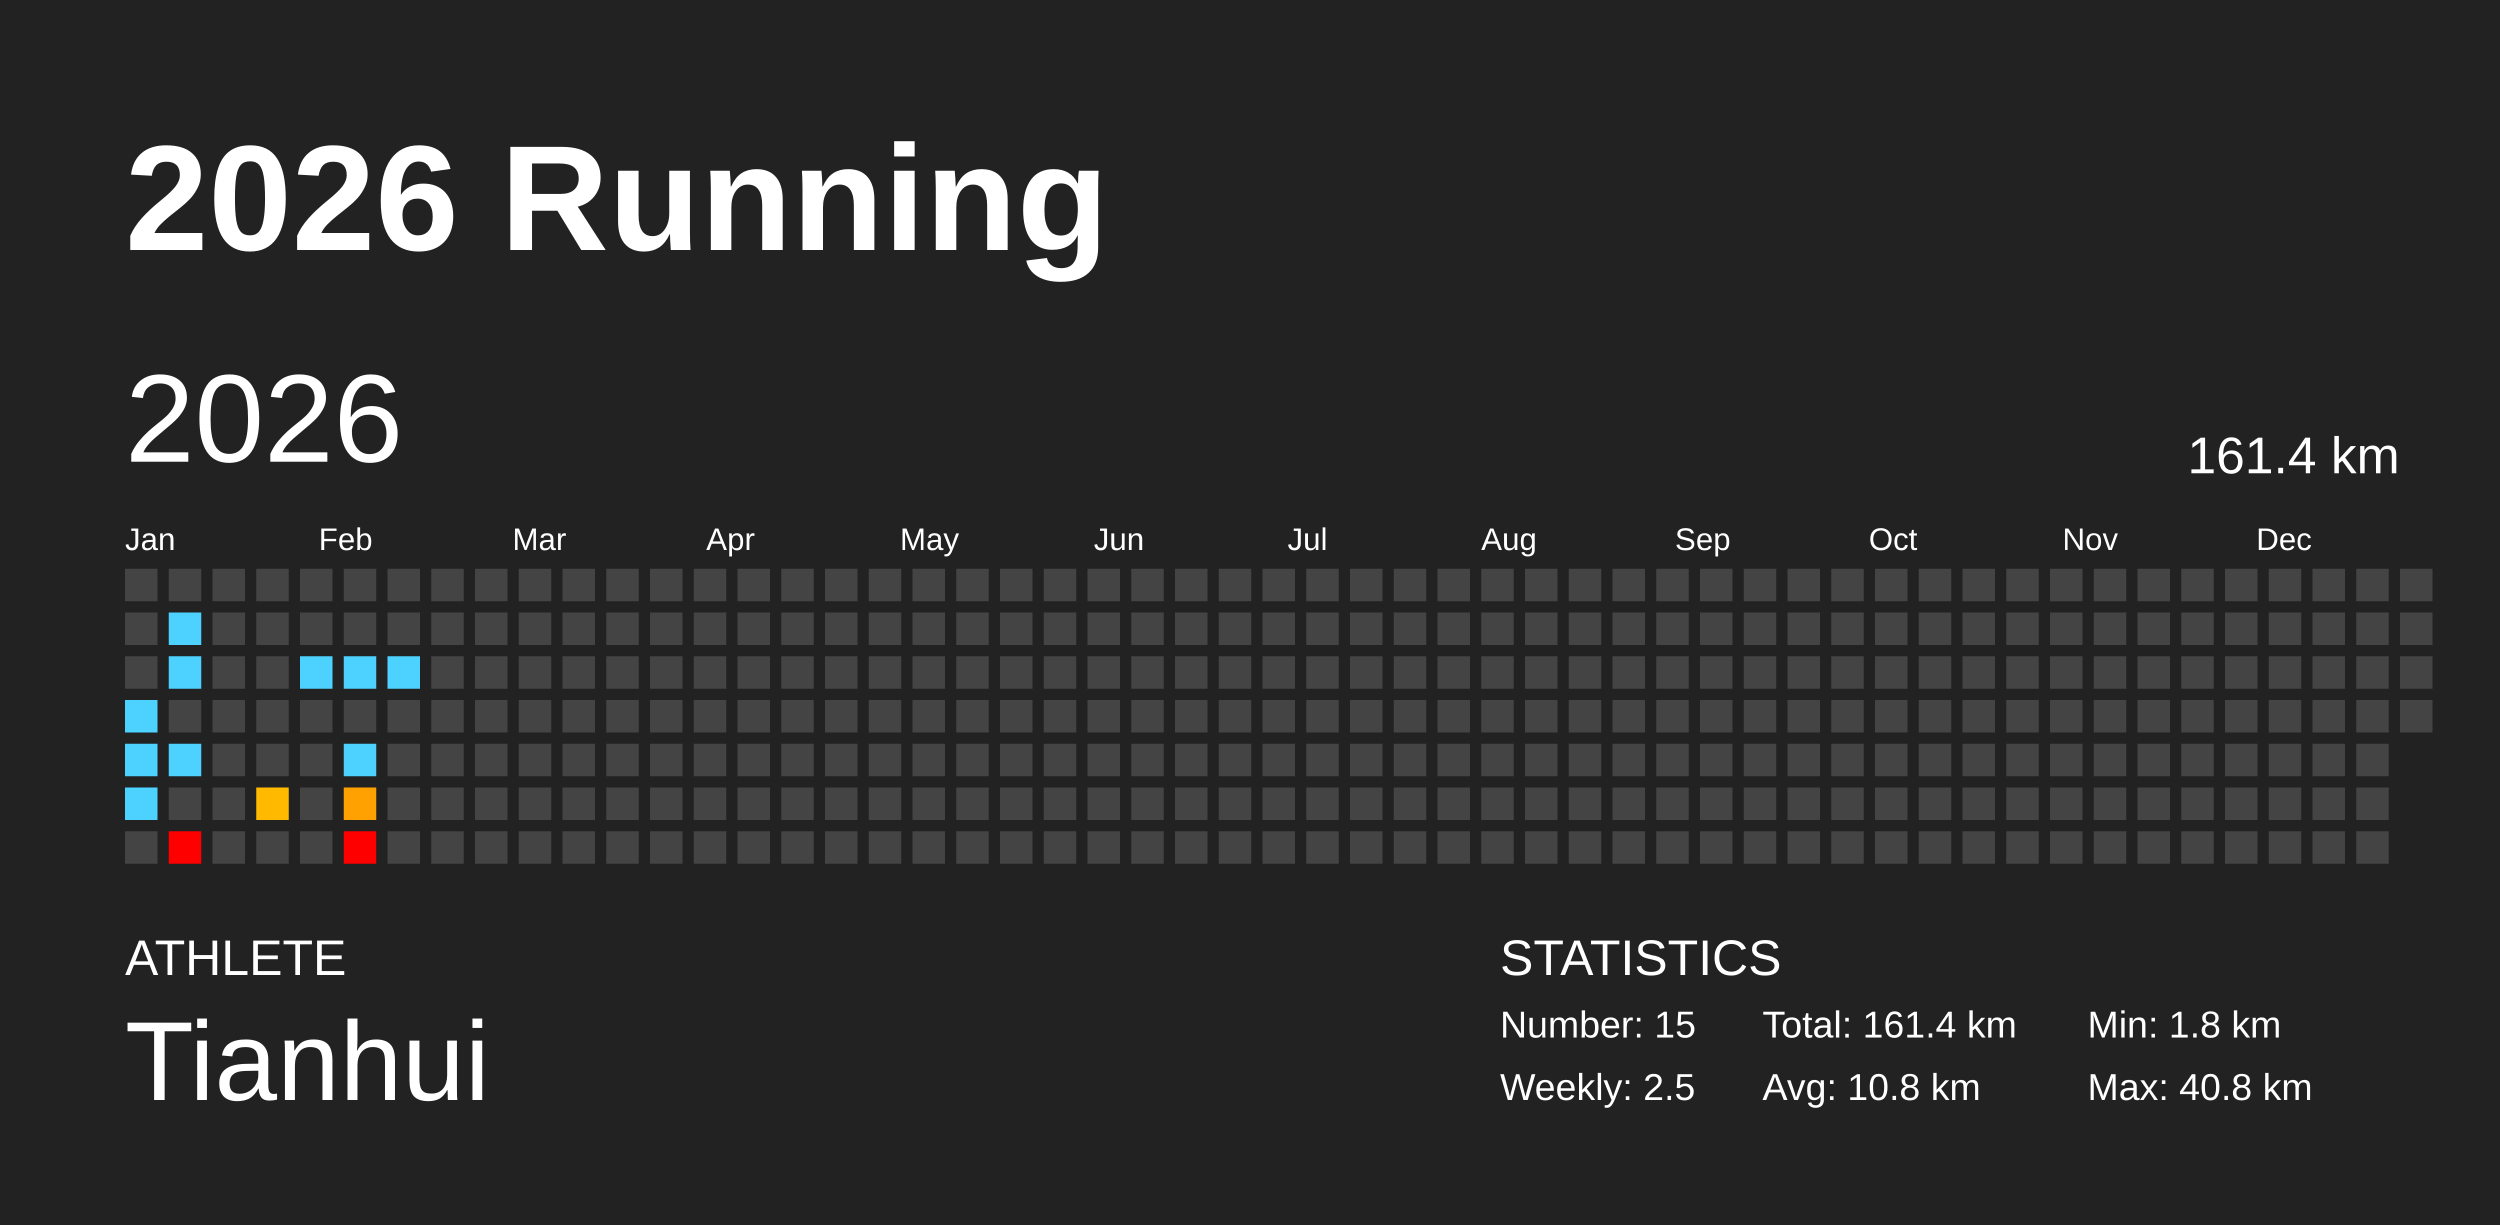
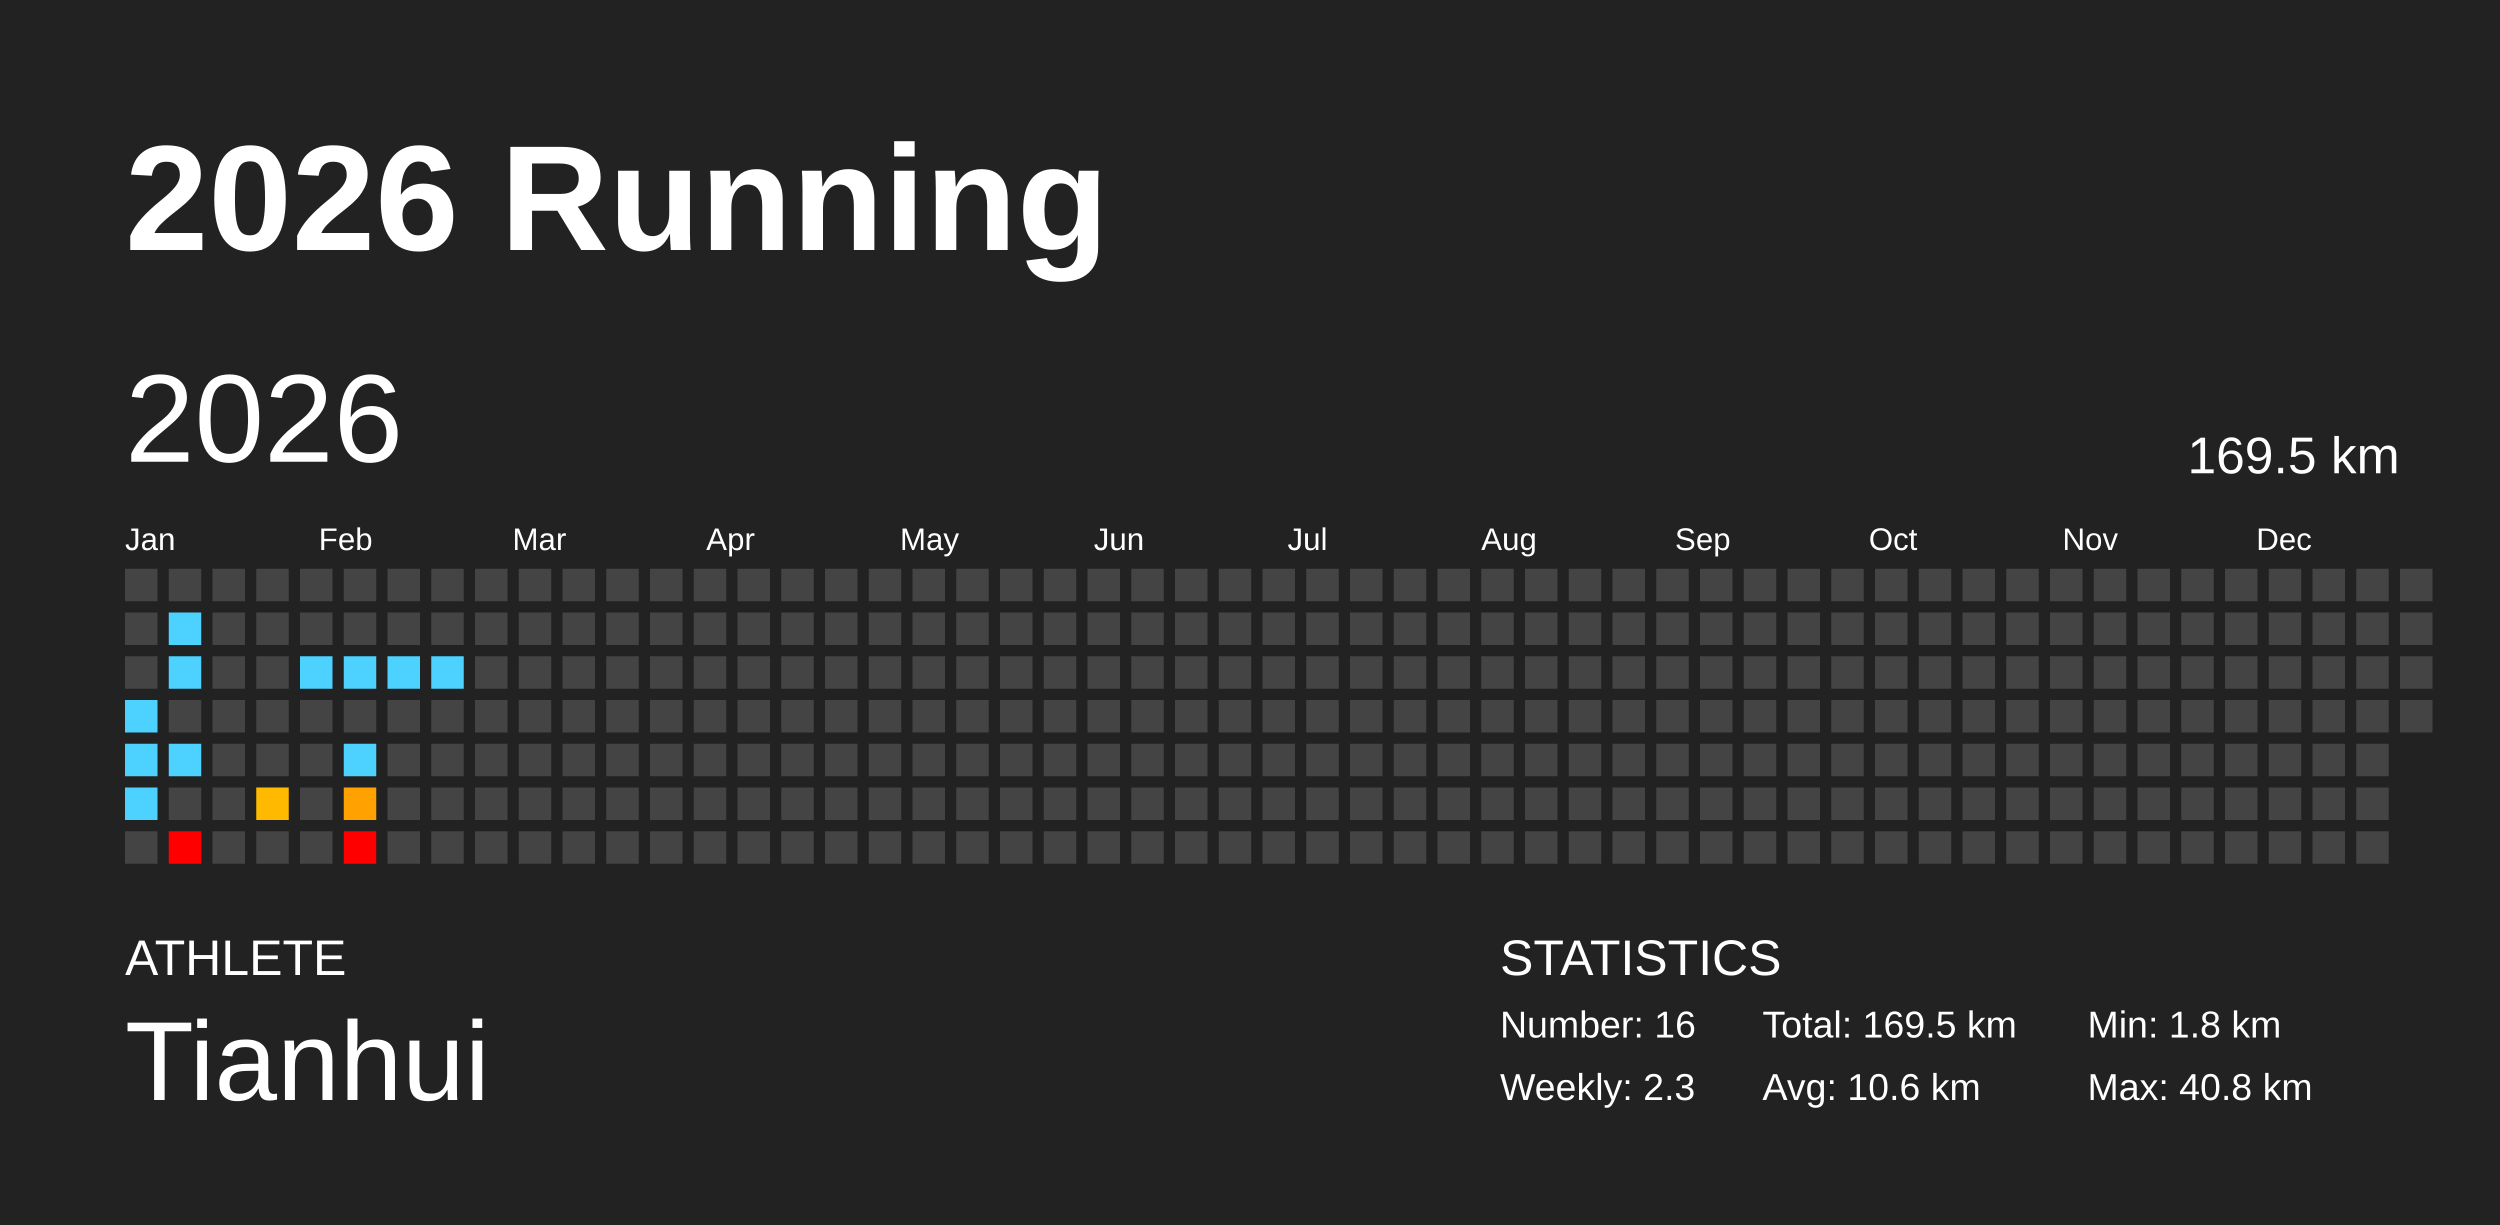
<svg xmlns="http://www.w3.org/2000/svg" baseProfile="full" height="98mm" version="1.1" viewBox="0,0,200,98" width="200mm">
  <defs />
  <rect fill="#222222" height="98" width="200" x="0" y="0" />
  <text fill="#FFFFFF" style="font-size:12px; font-family:Arial; font-weight:bold;" x="10" y="20">2026 Running</text>
  <text fill="#FFFFFF" style="font-size:4px; font-family:Arial" x="10" y="78">ATHLETE</text>
  <text fill="#FFFFFF" style="font-size:9px; font-family:Arial" x="10" y="88">Tianhui</text>
  <text fill="#FFFFFF" style="font-size:4px; font-family:Arial" x="120" y="78">STATISTICS</text>
-   <text fill="#FFFFFF" style="font-size:3px; font-family:Arial" x="120" y="83">Number: 15</text>
-   <text fill="#FFFFFF" style="font-size:3px; font-family:Arial" x="120" y="88">Weekly: 2.5</text>
-   <text fill="#FFFFFF" style="font-size:3px; font-family:Arial" x="141" y="83">Total: 161.4 km</text>
-   <text fill="#FFFFFF" style="font-size:3px; font-family:Arial" x="141" y="88">Avg: 10.8 km</text>
+   <text fill="#FFFFFF" style="font-size:3px; font-family:Arial" x="120" y="83">Number: 16</text>
+   <text fill="#FFFFFF" style="font-size:3px; font-family:Arial" x="120" y="88">Weekly: 2.3</text>
+   <text fill="#FFFFFF" style="font-size:3px; font-family:Arial" x="141" y="83">Total: 169.5 km</text>
+   <text fill="#FFFFFF" style="font-size:3px; font-family:Arial" x="141" y="88">Avg: 10.6 km</text>
  <text fill="#FFFFFF" style="font-size:3px; font-family:Arial" x="167" y="83">Min: 1.8 km</text>
  <text fill="#FFFFFF" style="font-size:3px; font-family:Arial" x="167" y="88">Max: 40.8 km</text>
  <text dominant-baseline="hanging" fill="#FFFFFF" style="font-size:10.0px; font-family:Arial;" x="10" y="30">2026</text>
-   <text dominant-baseline="hanging" fill="#FFFFFF" style="font-size:4.125px; font-family:Arial;" x="175" y="35">161.4 km</text>
+   <text dominant-baseline="hanging" fill="#FFFFFF" style="font-size:4.125px; font-family:Arial;" x="175" y="35">169.5 km</text>
  <text fill="#FFFFFF" style="font-size:2.5px; font-family:Arial" x="10.0" y="44">Jan</text>
  <text fill="#FFFFFF" style="font-size:2.5px; font-family:Arial" x="25.5" y="44">Feb</text>
  <text fill="#FFFFFF" style="font-size:2.5px; font-family:Arial" x="41.0" y="44">Mar</text>
  <text fill="#FFFFFF" style="font-size:2.5px; font-family:Arial" x="56.5" y="44">Apr</text>
  <text fill="#FFFFFF" style="font-size:2.5px; font-family:Arial" x="72.0" y="44">May</text>
  <text fill="#FFFFFF" style="font-size:2.5px; font-family:Arial" x="87.5" y="44">Jun</text>
  <text fill="#FFFFFF" style="font-size:2.5px; font-family:Arial" x="103.0" y="44">Jul</text>
  <text fill="#FFFFFF" style="font-size:2.5px; font-family:Arial" x="118.5" y="44">Aug</text>
  <text fill="#FFFFFF" style="font-size:2.5px; font-family:Arial" x="134.0" y="44">Sep</text>
  <text fill="#FFFFFF" style="font-size:2.5px; font-family:Arial" x="149.5" y="44">Oct</text>
  <text fill="#FFFFFF" style="font-size:2.5px; font-family:Arial" x="165.0" y="44">Nov</text>
  <text fill="#FFFFFF" style="font-size:2.5px; font-family:Arial" x="180.5" y="44">Dec</text>
  <rect fill="#444444" height="2.6" width="2.6" x="10.0" y="45.5" />
  <rect fill="#444444" height="2.6" width="2.6" x="10.0" y="49.0" />
  <rect fill="#444444" height="2.6" width="2.6" x="10.0" y="52.5" />
  <rect fill="#4dd2ff" height="2.6" width="2.6" x="10.0" y="56.0" />
  <rect fill="#4dd2ff" height="2.6" width="2.6" x="10.0" y="59.5" />
  <rect fill="#4dd2ff" height="2.6" width="2.6" x="10.0" y="63.0" />
  <rect fill="#444444" height="2.6" width="2.6" x="10.0" y="66.5" />
  <rect fill="#444444" height="2.6" width="2.6" x="13.5" y="45.5" />
  <rect fill="#4dd2ff" height="2.6" width="2.6" x="13.5" y="49.0" />
  <rect fill="#4dd2ff" height="2.6" width="2.6" x="13.5" y="52.5" />
  <rect fill="#444444" height="2.6" width="2.6" x="13.5" y="56.0" />
  <rect fill="#4dd2ff" height="2.6" width="2.6" x="13.5" y="59.5" />
  <rect fill="#444444" height="2.6" width="2.6" x="13.5" y="63.0" />
  <rect fill="red" height="2.6" width="2.6" x="13.5" y="66.5" />
  <rect fill="#444444" height="2.6" width="2.6" x="17.0" y="45.5" />
  <rect fill="#444444" height="2.6" width="2.6" x="17.0" y="49.0" />
  <rect fill="#444444" height="2.6" width="2.6" x="17.0" y="52.5" />
  <rect fill="#444444" height="2.6" width="2.6" x="17.0" y="56.0" />
  <rect fill="#444444" height="2.6" width="2.6" x="17.0" y="59.5" />
  <rect fill="#444444" height="2.6" width="2.6" x="17.0" y="63.0" />
  <rect fill="#444444" height="2.6" width="2.6" x="17.0" y="66.5" />
  <rect fill="#444444" height="2.6" width="2.6" x="20.5" y="45.5" />
  <rect fill="#444444" height="2.6" width="2.6" x="20.5" y="49.0" />
  <rect fill="#444444" height="2.6" width="2.6" x="20.5" y="52.5" />
  <rect fill="#444444" height="2.6" width="2.6" x="20.5" y="56.0" />
  <rect fill="#444444" height="2.6" width="2.6" x="20.5" y="59.5" />
  <rect fill="#ffba00" height="2.6" width="2.6" x="20.5" y="63.0" />
  <rect fill="#444444" height="2.6" width="2.6" x="20.5" y="66.5" />
  <rect fill="#444444" height="2.6" width="2.6" x="24.0" y="45.5" />
  <rect fill="#444444" height="2.6" width="2.6" x="24.0" y="49.0" />
  <rect fill="#4dd2ff" height="2.6" width="2.6" x="24.0" y="52.5" />
  <rect fill="#444444" height="2.6" width="2.6" x="24.0" y="56.0" />
  <rect fill="#444444" height="2.6" width="2.6" x="24.0" y="59.5" />
  <rect fill="#444444" height="2.6" width="2.6" x="24.0" y="63.0" />
  <rect fill="#444444" height="2.6" width="2.6" x="24.0" y="66.5" />
  <rect fill="#444444" height="2.6" width="2.6" x="27.5" y="45.5" />
  <rect fill="#444444" height="2.6" width="2.6" x="27.5" y="49.0" />
  <rect fill="#4dd2ff" height="2.6" width="2.6" x="27.5" y="52.5" />
  <rect fill="#444444" height="2.6" width="2.6" x="27.5" y="56.0" />
  <rect fill="#4dd2ff" height="2.6" width="2.6" x="27.5" y="59.5" />
  <rect fill="#ffa100" height="2.6" width="2.6" x="27.5" y="63.0" />
  <rect fill="red" height="2.6" width="2.6" x="27.5" y="66.5" />
  <rect fill="#444444" height="2.6" width="2.6" x="31.0" y="45.5" />
  <rect fill="#444444" height="2.6" width="2.6" x="31.0" y="49.0" />
  <rect fill="#4dd2ff" height="2.6" width="2.6" x="31.0" y="52.5" />
  <rect fill="#444444" height="2.6" width="2.6" x="31.0" y="56.0" />
  <rect fill="#444444" height="2.6" width="2.6" x="31.0" y="59.5" />
  <rect fill="#444444" height="2.6" width="2.6" x="31.0" y="63.0" />
  <rect fill="#444444" height="2.6" width="2.6" x="31.0" y="66.5" />
  <rect fill="#444444" height="2.6" width="2.6" x="34.5" y="45.5" />
  <rect fill="#444444" height="2.6" width="2.6" x="34.5" y="49.0" />
-   <rect fill="#444444" height="2.6" width="2.6" x="34.5" y="52.5" />
+   <rect fill="#4dd2ff" height="2.6" width="2.6" x="34.5" y="52.5" />
  <rect fill="#444444" height="2.6" width="2.6" x="34.5" y="56.0" />
  <rect fill="#444444" height="2.6" width="2.6" x="34.5" y="59.5" />
  <rect fill="#444444" height="2.6" width="2.6" x="34.5" y="63.0" />
  <rect fill="#444444" height="2.6" width="2.6" x="34.5" y="66.5" />
  <rect fill="#444444" height="2.6" width="2.6" x="38.0" y="45.5" />
  <rect fill="#444444" height="2.6" width="2.6" x="38.0" y="49.0" />
  <rect fill="#444444" height="2.6" width="2.6" x="38.0" y="52.5" />
  <rect fill="#444444" height="2.6" width="2.6" x="38.0" y="56.0" />
  <rect fill="#444444" height="2.6" width="2.6" x="38.0" y="59.5" />
  <rect fill="#444444" height="2.6" width="2.6" x="38.0" y="63.0" />
  <rect fill="#444444" height="2.6" width="2.6" x="38.0" y="66.5" />
  <rect fill="#444444" height="2.6" width="2.6" x="41.5" y="45.5" />
  <rect fill="#444444" height="2.6" width="2.6" x="41.5" y="49.0" />
  <rect fill="#444444" height="2.6" width="2.6" x="41.5" y="52.5" />
  <rect fill="#444444" height="2.6" width="2.6" x="41.5" y="56.0" />
  <rect fill="#444444" height="2.6" width="2.6" x="41.5" y="59.5" />
  <rect fill="#444444" height="2.6" width="2.6" x="41.5" y="63.0" />
  <rect fill="#444444" height="2.6" width="2.6" x="41.5" y="66.5" />
  <rect fill="#444444" height="2.6" width="2.6" x="45.0" y="45.5" />
  <rect fill="#444444" height="2.6" width="2.6" x="45.0" y="49.0" />
  <rect fill="#444444" height="2.6" width="2.6" x="45.0" y="52.5" />
  <rect fill="#444444" height="2.6" width="2.6" x="45.0" y="56.0" />
  <rect fill="#444444" height="2.6" width="2.6" x="45.0" y="59.5" />
  <rect fill="#444444" height="2.6" width="2.6" x="45.0" y="63.0" />
  <rect fill="#444444" height="2.6" width="2.6" x="45.0" y="66.5" />
  <rect fill="#444444" height="2.6" width="2.6" x="48.5" y="45.5" />
  <rect fill="#444444" height="2.6" width="2.6" x="48.5" y="49.0" />
  <rect fill="#444444" height="2.6" width="2.6" x="48.5" y="52.5" />
  <rect fill="#444444" height="2.6" width="2.6" x="48.5" y="56.0" />
  <rect fill="#444444" height="2.6" width="2.6" x="48.5" y="59.5" />
  <rect fill="#444444" height="2.6" width="2.6" x="48.5" y="63.0" />
  <rect fill="#444444" height="2.6" width="2.6" x="48.5" y="66.5" />
  <rect fill="#444444" height="2.6" width="2.6" x="52.0" y="45.5" />
  <rect fill="#444444" height="2.6" width="2.6" x="52.0" y="49.0" />
  <rect fill="#444444" height="2.6" width="2.6" x="52.0" y="52.5" />
  <rect fill="#444444" height="2.6" width="2.6" x="52.0" y="56.0" />
  <rect fill="#444444" height="2.6" width="2.6" x="52.0" y="59.5" />
  <rect fill="#444444" height="2.6" width="2.6" x="52.0" y="63.0" />
  <rect fill="#444444" height="2.6" width="2.6" x="52.0" y="66.5" />
  <rect fill="#444444" height="2.6" width="2.6" x="55.5" y="45.5" />
  <rect fill="#444444" height="2.6" width="2.6" x="55.5" y="49.0" />
  <rect fill="#444444" height="2.6" width="2.6" x="55.5" y="52.5" />
  <rect fill="#444444" height="2.6" width="2.6" x="55.5" y="56.0" />
  <rect fill="#444444" height="2.6" width="2.6" x="55.5" y="59.5" />
  <rect fill="#444444" height="2.6" width="2.6" x="55.5" y="63.0" />
  <rect fill="#444444" height="2.6" width="2.6" x="55.5" y="66.5" />
  <rect fill="#444444" height="2.6" width="2.6" x="59.0" y="45.5" />
  <rect fill="#444444" height="2.6" width="2.6" x="59.0" y="49.0" />
  <rect fill="#444444" height="2.6" width="2.6" x="59.0" y="52.5" />
  <rect fill="#444444" height="2.6" width="2.6" x="59.0" y="56.0" />
  <rect fill="#444444" height="2.6" width="2.6" x="59.0" y="59.5" />
  <rect fill="#444444" height="2.6" width="2.6" x="59.0" y="63.0" />
  <rect fill="#444444" height="2.6" width="2.6" x="59.0" y="66.5" />
  <rect fill="#444444" height="2.6" width="2.6" x="62.5" y="45.5" />
  <rect fill="#444444" height="2.6" width="2.6" x="62.5" y="49.0" />
  <rect fill="#444444" height="2.6" width="2.6" x="62.5" y="52.5" />
  <rect fill="#444444" height="2.6" width="2.6" x="62.5" y="56.0" />
  <rect fill="#444444" height="2.6" width="2.6" x="62.5" y="59.5" />
  <rect fill="#444444" height="2.6" width="2.6" x="62.5" y="63.0" />
  <rect fill="#444444" height="2.6" width="2.6" x="62.5" y="66.5" />
  <rect fill="#444444" height="2.6" width="2.6" x="66.0" y="45.5" />
  <rect fill="#444444" height="2.6" width="2.6" x="66.0" y="49.0" />
  <rect fill="#444444" height="2.6" width="2.6" x="66.0" y="52.5" />
  <rect fill="#444444" height="2.6" width="2.6" x="66.0" y="56.0" />
  <rect fill="#444444" height="2.6" width="2.6" x="66.0" y="59.5" />
  <rect fill="#444444" height="2.6" width="2.6" x="66.0" y="63.0" />
  <rect fill="#444444" height="2.6" width="2.6" x="66.0" y="66.5" />
  <rect fill="#444444" height="2.6" width="2.6" x="69.5" y="45.5" />
  <rect fill="#444444" height="2.6" width="2.6" x="69.5" y="49.0" />
  <rect fill="#444444" height="2.6" width="2.6" x="69.5" y="52.5" />
  <rect fill="#444444" height="2.6" width="2.6" x="69.5" y="56.0" />
  <rect fill="#444444" height="2.6" width="2.6" x="69.5" y="59.5" />
  <rect fill="#444444" height="2.6" width="2.6" x="69.5" y="63.0" />
  <rect fill="#444444" height="2.6" width="2.6" x="69.5" y="66.5" />
  <rect fill="#444444" height="2.6" width="2.6" x="73.0" y="45.5" />
  <rect fill="#444444" height="2.6" width="2.6" x="73.0" y="49.0" />
  <rect fill="#444444" height="2.6" width="2.6" x="73.0" y="52.5" />
  <rect fill="#444444" height="2.6" width="2.6" x="73.0" y="56.0" />
  <rect fill="#444444" height="2.6" width="2.6" x="73.0" y="59.5" />
  <rect fill="#444444" height="2.6" width="2.6" x="73.0" y="63.0" />
  <rect fill="#444444" height="2.6" width="2.6" x="73.0" y="66.5" />
  <rect fill="#444444" height="2.6" width="2.6" x="76.5" y="45.5" />
  <rect fill="#444444" height="2.6" width="2.6" x="76.5" y="49.0" />
  <rect fill="#444444" height="2.6" width="2.6" x="76.5" y="52.5" />
  <rect fill="#444444" height="2.6" width="2.6" x="76.5" y="56.0" />
  <rect fill="#444444" height="2.6" width="2.6" x="76.5" y="59.5" />
  <rect fill="#444444" height="2.6" width="2.6" x="76.5" y="63.0" />
  <rect fill="#444444" height="2.6" width="2.6" x="76.5" y="66.5" />
  <rect fill="#444444" height="2.6" width="2.6" x="80.0" y="45.5" />
  <rect fill="#444444" height="2.6" width="2.6" x="80.0" y="49.0" />
  <rect fill="#444444" height="2.6" width="2.6" x="80.0" y="52.5" />
  <rect fill="#444444" height="2.6" width="2.6" x="80.0" y="56.0" />
  <rect fill="#444444" height="2.6" width="2.6" x="80.0" y="59.5" />
  <rect fill="#444444" height="2.6" width="2.6" x="80.0" y="63.0" />
  <rect fill="#444444" height="2.6" width="2.6" x="80.0" y="66.5" />
  <rect fill="#444444" height="2.6" width="2.6" x="83.5" y="45.5" />
  <rect fill="#444444" height="2.6" width="2.6" x="83.5" y="49.0" />
  <rect fill="#444444" height="2.6" width="2.6" x="83.5" y="52.5" />
  <rect fill="#444444" height="2.6" width="2.6" x="83.5" y="56.0" />
  <rect fill="#444444" height="2.6" width="2.6" x="83.5" y="59.5" />
  <rect fill="#444444" height="2.6" width="2.6" x="83.5" y="63.0" />
  <rect fill="#444444" height="2.6" width="2.6" x="83.5" y="66.5" />
  <rect fill="#444444" height="2.6" width="2.6" x="87.0" y="45.5" />
  <rect fill="#444444" height="2.6" width="2.6" x="87.0" y="49.0" />
  <rect fill="#444444" height="2.6" width="2.6" x="87.0" y="52.5" />
  <rect fill="#444444" height="2.6" width="2.6" x="87.0" y="56.0" />
  <rect fill="#444444" height="2.6" width="2.6" x="87.0" y="59.5" />
  <rect fill="#444444" height="2.6" width="2.6" x="87.0" y="63.0" />
  <rect fill="#444444" height="2.6" width="2.6" x="87.0" y="66.5" />
  <rect fill="#444444" height="2.6" width="2.6" x="90.5" y="45.5" />
  <rect fill="#444444" height="2.6" width="2.6" x="90.5" y="49.0" />
  <rect fill="#444444" height="2.6" width="2.6" x="90.5" y="52.5" />
  <rect fill="#444444" height="2.6" width="2.6" x="90.5" y="56.0" />
  <rect fill="#444444" height="2.6" width="2.6" x="90.5" y="59.5" />
  <rect fill="#444444" height="2.6" width="2.6" x="90.5" y="63.0" />
  <rect fill="#444444" height="2.6" width="2.6" x="90.5" y="66.5" />
  <rect fill="#444444" height="2.6" width="2.6" x="94.0" y="45.5" />
  <rect fill="#444444" height="2.6" width="2.6" x="94.0" y="49.0" />
  <rect fill="#444444" height="2.6" width="2.6" x="94.0" y="52.5" />
  <rect fill="#444444" height="2.6" width="2.6" x="94.0" y="56.0" />
  <rect fill="#444444" height="2.6" width="2.6" x="94.0" y="59.5" />
  <rect fill="#444444" height="2.6" width="2.6" x="94.0" y="63.0" />
  <rect fill="#444444" height="2.6" width="2.6" x="94.0" y="66.5" />
  <rect fill="#444444" height="2.6" width="2.6" x="97.5" y="45.5" />
  <rect fill="#444444" height="2.6" width="2.6" x="97.5" y="49.0" />
  <rect fill="#444444" height="2.6" width="2.6" x="97.5" y="52.5" />
  <rect fill="#444444" height="2.6" width="2.6" x="97.5" y="56.0" />
  <rect fill="#444444" height="2.6" width="2.6" x="97.5" y="59.5" />
  <rect fill="#444444" height="2.6" width="2.6" x="97.5" y="63.0" />
  <rect fill="#444444" height="2.6" width="2.6" x="97.5" y="66.5" />
  <rect fill="#444444" height="2.6" width="2.6" x="101.0" y="45.5" />
  <rect fill="#444444" height="2.6" width="2.6" x="101.0" y="49.0" />
  <rect fill="#444444" height="2.6" width="2.6" x="101.0" y="52.5" />
  <rect fill="#444444" height="2.6" width="2.6" x="101.0" y="56.0" />
  <rect fill="#444444" height="2.6" width="2.6" x="101.0" y="59.5" />
  <rect fill="#444444" height="2.6" width="2.6" x="101.0" y="63.0" />
  <rect fill="#444444" height="2.6" width="2.6" x="101.0" y="66.5" />
  <rect fill="#444444" height="2.6" width="2.6" x="104.5" y="45.5" />
  <rect fill="#444444" height="2.6" width="2.6" x="104.5" y="49.0" />
  <rect fill="#444444" height="2.6" width="2.6" x="104.5" y="52.5" />
  <rect fill="#444444" height="2.6" width="2.6" x="104.5" y="56.0" />
  <rect fill="#444444" height="2.6" width="2.6" x="104.5" y="59.5" />
  <rect fill="#444444" height="2.6" width="2.6" x="104.5" y="63.0" />
  <rect fill="#444444" height="2.6" width="2.6" x="104.5" y="66.5" />
  <rect fill="#444444" height="2.6" width="2.6" x="108.0" y="45.5" />
  <rect fill="#444444" height="2.6" width="2.6" x="108.0" y="49.0" />
  <rect fill="#444444" height="2.6" width="2.6" x="108.0" y="52.5" />
  <rect fill="#444444" height="2.6" width="2.6" x="108.0" y="56.0" />
  <rect fill="#444444" height="2.6" width="2.6" x="108.0" y="59.5" />
  <rect fill="#444444" height="2.6" width="2.6" x="108.0" y="63.0" />
  <rect fill="#444444" height="2.6" width="2.6" x="108.0" y="66.5" />
  <rect fill="#444444" height="2.6" width="2.6" x="111.5" y="45.5" />
  <rect fill="#444444" height="2.6" width="2.6" x="111.5" y="49.0" />
  <rect fill="#444444" height="2.6" width="2.6" x="111.5" y="52.5" />
  <rect fill="#444444" height="2.6" width="2.6" x="111.5" y="56.0" />
  <rect fill="#444444" height="2.6" width="2.6" x="111.5" y="59.5" />
  <rect fill="#444444" height="2.6" width="2.6" x="111.5" y="63.0" />
  <rect fill="#444444" height="2.6" width="2.6" x="111.5" y="66.5" />
  <rect fill="#444444" height="2.6" width="2.6" x="115.0" y="45.5" />
  <rect fill="#444444" height="2.6" width="2.6" x="115.0" y="49.0" />
  <rect fill="#444444" height="2.6" width="2.6" x="115.0" y="52.5" />
  <rect fill="#444444" height="2.6" width="2.6" x="115.0" y="56.0" />
  <rect fill="#444444" height="2.6" width="2.6" x="115.0" y="59.5" />
  <rect fill="#444444" height="2.6" width="2.6" x="115.0" y="63.0" />
  <rect fill="#444444" height="2.6" width="2.6" x="115.0" y="66.5" />
  <rect fill="#444444" height="2.6" width="2.6" x="118.5" y="45.5" />
  <rect fill="#444444" height="2.6" width="2.6" x="118.5" y="49.0" />
  <rect fill="#444444" height="2.6" width="2.6" x="118.5" y="52.5" />
  <rect fill="#444444" height="2.6" width="2.6" x="118.5" y="56.0" />
  <rect fill="#444444" height="2.6" width="2.6" x="118.5" y="59.5" />
  <rect fill="#444444" height="2.6" width="2.6" x="118.5" y="63.0" />
  <rect fill="#444444" height="2.6" width="2.6" x="118.5" y="66.5" />
  <rect fill="#444444" height="2.6" width="2.6" x="122.0" y="45.5" />
  <rect fill="#444444" height="2.6" width="2.6" x="122.0" y="49.0" />
  <rect fill="#444444" height="2.6" width="2.6" x="122.0" y="52.5" />
  <rect fill="#444444" height="2.6" width="2.6" x="122.0" y="56.0" />
  <rect fill="#444444" height="2.6" width="2.6" x="122.0" y="59.5" />
  <rect fill="#444444" height="2.6" width="2.6" x="122.0" y="63.0" />
  <rect fill="#444444" height="2.6" width="2.6" x="122.0" y="66.5" />
  <rect fill="#444444" height="2.6" width="2.6" x="125.5" y="45.5" />
  <rect fill="#444444" height="2.6" width="2.6" x="125.5" y="49.0" />
  <rect fill="#444444" height="2.6" width="2.6" x="125.5" y="52.5" />
  <rect fill="#444444" height="2.6" width="2.6" x="125.5" y="56.0" />
  <rect fill="#444444" height="2.6" width="2.6" x="125.5" y="59.5" />
  <rect fill="#444444" height="2.6" width="2.6" x="125.5" y="63.0" />
  <rect fill="#444444" height="2.6" width="2.6" x="125.5" y="66.5" />
  <rect fill="#444444" height="2.6" width="2.6" x="129.0" y="45.5" />
  <rect fill="#444444" height="2.6" width="2.6" x="129.0" y="49.0" />
  <rect fill="#444444" height="2.6" width="2.6" x="129.0" y="52.5" />
  <rect fill="#444444" height="2.6" width="2.6" x="129.0" y="56.0" />
  <rect fill="#444444" height="2.6" width="2.6" x="129.0" y="59.5" />
  <rect fill="#444444" height="2.6" width="2.6" x="129.0" y="63.0" />
  <rect fill="#444444" height="2.6" width="2.6" x="129.0" y="66.5" />
  <rect fill="#444444" height="2.6" width="2.6" x="132.5" y="45.5" />
  <rect fill="#444444" height="2.6" width="2.6" x="132.5" y="49.0" />
  <rect fill="#444444" height="2.6" width="2.6" x="132.5" y="52.5" />
  <rect fill="#444444" height="2.6" width="2.6" x="132.5" y="56.0" />
  <rect fill="#444444" height="2.6" width="2.6" x="132.5" y="59.5" />
  <rect fill="#444444" height="2.6" width="2.6" x="132.5" y="63.0" />
  <rect fill="#444444" height="2.6" width="2.6" x="132.5" y="66.5" />
  <rect fill="#444444" height="2.6" width="2.6" x="136.0" y="45.5" />
  <rect fill="#444444" height="2.6" width="2.6" x="136.0" y="49.0" />
  <rect fill="#444444" height="2.6" width="2.6" x="136.0" y="52.5" />
  <rect fill="#444444" height="2.6" width="2.6" x="136.0" y="56.0" />
  <rect fill="#444444" height="2.6" width="2.6" x="136.0" y="59.5" />
  <rect fill="#444444" height="2.6" width="2.6" x="136.0" y="63.0" />
  <rect fill="#444444" height="2.6" width="2.6" x="136.0" y="66.5" />
  <rect fill="#444444" height="2.6" width="2.6" x="139.5" y="45.5" />
  <rect fill="#444444" height="2.6" width="2.6" x="139.5" y="49.0" />
  <rect fill="#444444" height="2.6" width="2.6" x="139.5" y="52.5" />
  <rect fill="#444444" height="2.6" width="2.6" x="139.5" y="56.0" />
  <rect fill="#444444" height="2.6" width="2.6" x="139.5" y="59.5" />
  <rect fill="#444444" height="2.6" width="2.6" x="139.5" y="63.0" />
  <rect fill="#444444" height="2.6" width="2.6" x="139.5" y="66.5" />
  <rect fill="#444444" height="2.6" width="2.6" x="143.0" y="45.5" />
  <rect fill="#444444" height="2.6" width="2.6" x="143.0" y="49.0" />
  <rect fill="#444444" height="2.6" width="2.6" x="143.0" y="52.5" />
  <rect fill="#444444" height="2.6" width="2.6" x="143.0" y="56.0" />
  <rect fill="#444444" height="2.6" width="2.6" x="143.0" y="59.5" />
  <rect fill="#444444" height="2.6" width="2.6" x="143.0" y="63.0" />
  <rect fill="#444444" height="2.6" width="2.6" x="143.0" y="66.5" />
  <rect fill="#444444" height="2.6" width="2.6" x="146.5" y="45.5" />
  <rect fill="#444444" height="2.6" width="2.6" x="146.5" y="49.0" />
  <rect fill="#444444" height="2.6" width="2.6" x="146.5" y="52.5" />
  <rect fill="#444444" height="2.6" width="2.6" x="146.5" y="56.0" />
  <rect fill="#444444" height="2.6" width="2.6" x="146.5" y="59.5" />
  <rect fill="#444444" height="2.6" width="2.6" x="146.5" y="63.0" />
  <rect fill="#444444" height="2.6" width="2.6" x="146.5" y="66.5" />
  <rect fill="#444444" height="2.6" width="2.6" x="150.0" y="45.5" />
  <rect fill="#444444" height="2.6" width="2.6" x="150.0" y="49.0" />
  <rect fill="#444444" height="2.6" width="2.6" x="150.0" y="52.5" />
  <rect fill="#444444" height="2.6" width="2.6" x="150.0" y="56.0" />
  <rect fill="#444444" height="2.6" width="2.6" x="150.0" y="59.5" />
  <rect fill="#444444" height="2.6" width="2.6" x="150.0" y="63.0" />
  <rect fill="#444444" height="2.6" width="2.6" x="150.0" y="66.5" />
  <rect fill="#444444" height="2.6" width="2.6" x="153.5" y="45.5" />
  <rect fill="#444444" height="2.6" width="2.6" x="153.5" y="49.0" />
  <rect fill="#444444" height="2.6" width="2.6" x="153.5" y="52.5" />
  <rect fill="#444444" height="2.6" width="2.6" x="153.5" y="56.0" />
  <rect fill="#444444" height="2.6" width="2.6" x="153.5" y="59.5" />
  <rect fill="#444444" height="2.6" width="2.6" x="153.5" y="63.0" />
  <rect fill="#444444" height="2.6" width="2.6" x="153.5" y="66.5" />
  <rect fill="#444444" height="2.6" width="2.6" x="157.0" y="45.5" />
  <rect fill="#444444" height="2.6" width="2.6" x="157.0" y="49.0" />
  <rect fill="#444444" height="2.6" width="2.6" x="157.0" y="52.5" />
  <rect fill="#444444" height="2.6" width="2.6" x="157.0" y="56.0" />
  <rect fill="#444444" height="2.6" width="2.6" x="157.0" y="59.5" />
  <rect fill="#444444" height="2.6" width="2.6" x="157.0" y="63.0" />
  <rect fill="#444444" height="2.6" width="2.6" x="157.0" y="66.5" />
  <rect fill="#444444" height="2.6" width="2.6" x="160.5" y="45.5" />
  <rect fill="#444444" height="2.6" width="2.6" x="160.5" y="49.0" />
  <rect fill="#444444" height="2.6" width="2.6" x="160.5" y="52.5" />
  <rect fill="#444444" height="2.6" width="2.6" x="160.5" y="56.0" />
  <rect fill="#444444" height="2.6" width="2.6" x="160.5" y="59.5" />
  <rect fill="#444444" height="2.6" width="2.6" x="160.5" y="63.0" />
  <rect fill="#444444" height="2.6" width="2.6" x="160.5" y="66.5" />
  <rect fill="#444444" height="2.6" width="2.6" x="164.0" y="45.5" />
  <rect fill="#444444" height="2.6" width="2.6" x="164.0" y="49.0" />
  <rect fill="#444444" height="2.6" width="2.6" x="164.0" y="52.5" />
  <rect fill="#444444" height="2.6" width="2.6" x="164.0" y="56.0" />
  <rect fill="#444444" height="2.6" width="2.6" x="164.0" y="59.5" />
  <rect fill="#444444" height="2.6" width="2.6" x="164.0" y="63.0" />
  <rect fill="#444444" height="2.6" width="2.6" x="164.0" y="66.5" />
  <rect fill="#444444" height="2.6" width="2.6" x="167.5" y="45.5" />
  <rect fill="#444444" height="2.6" width="2.6" x="167.5" y="49.0" />
  <rect fill="#444444" height="2.6" width="2.6" x="167.5" y="52.5" />
  <rect fill="#444444" height="2.6" width="2.6" x="167.5" y="56.0" />
  <rect fill="#444444" height="2.6" width="2.6" x="167.5" y="59.5" />
  <rect fill="#444444" height="2.6" width="2.6" x="167.5" y="63.0" />
  <rect fill="#444444" height="2.6" width="2.6" x="167.5" y="66.5" />
  <rect fill="#444444" height="2.6" width="2.6" x="171.0" y="45.5" />
  <rect fill="#444444" height="2.6" width="2.6" x="171.0" y="49.0" />
  <rect fill="#444444" height="2.6" width="2.6" x="171.0" y="52.5" />
  <rect fill="#444444" height="2.6" width="2.6" x="171.0" y="56.0" />
  <rect fill="#444444" height="2.6" width="2.6" x="171.0" y="59.5" />
  <rect fill="#444444" height="2.6" width="2.6" x="171.0" y="63.0" />
  <rect fill="#444444" height="2.6" width="2.6" x="171.0" y="66.5" />
  <rect fill="#444444" height="2.6" width="2.6" x="174.5" y="45.5" />
  <rect fill="#444444" height="2.6" width="2.6" x="174.5" y="49.0" />
  <rect fill="#444444" height="2.6" width="2.6" x="174.5" y="52.5" />
  <rect fill="#444444" height="2.6" width="2.6" x="174.5" y="56.0" />
  <rect fill="#444444" height="2.6" width="2.6" x="174.5" y="59.5" />
  <rect fill="#444444" height="2.6" width="2.6" x="174.5" y="63.0" />
  <rect fill="#444444" height="2.6" width="2.6" x="174.5" y="66.5" />
  <rect fill="#444444" height="2.6" width="2.6" x="178.0" y="45.5" />
  <rect fill="#444444" height="2.6" width="2.6" x="178.0" y="49.0" />
  <rect fill="#444444" height="2.6" width="2.6" x="178.0" y="52.5" />
  <rect fill="#444444" height="2.6" width="2.6" x="178.0" y="56.0" />
  <rect fill="#444444" height="2.6" width="2.6" x="178.0" y="59.5" />
  <rect fill="#444444" height="2.6" width="2.6" x="178.0" y="63.0" />
  <rect fill="#444444" height="2.6" width="2.6" x="178.0" y="66.5" />
  <rect fill="#444444" height="2.6" width="2.6" x="181.5" y="45.5" />
  <rect fill="#444444" height="2.6" width="2.6" x="181.5" y="49.0" />
  <rect fill="#444444" height="2.6" width="2.6" x="181.5" y="52.5" />
  <rect fill="#444444" height="2.6" width="2.6" x="181.5" y="56.0" />
  <rect fill="#444444" height="2.6" width="2.6" x="181.5" y="59.5" />
  <rect fill="#444444" height="2.6" width="2.6" x="181.5" y="63.0" />
  <rect fill="#444444" height="2.6" width="2.6" x="181.5" y="66.5" />
  <rect fill="#444444" height="2.6" width="2.6" x="185.0" y="45.5" />
  <rect fill="#444444" height="2.6" width="2.6" x="185.0" y="49.0" />
  <rect fill="#444444" height="2.6" width="2.6" x="185.0" y="52.5" />
  <rect fill="#444444" height="2.6" width="2.6" x="185.0" y="56.0" />
  <rect fill="#444444" height="2.6" width="2.6" x="185.0" y="59.5" />
  <rect fill="#444444" height="2.6" width="2.6" x="185.0" y="63.0" />
  <rect fill="#444444" height="2.6" width="2.6" x="185.0" y="66.5" />
  <rect fill="#444444" height="2.6" width="2.6" x="188.5" y="45.5" />
  <rect fill="#444444" height="2.6" width="2.6" x="188.5" y="49.0" />
  <rect fill="#444444" height="2.6" width="2.6" x="188.5" y="52.5" />
  <rect fill="#444444" height="2.6" width="2.6" x="188.5" y="56.0" />
  <rect fill="#444444" height="2.6" width="2.6" x="188.5" y="59.5" />
  <rect fill="#444444" height="2.6" width="2.6" x="188.5" y="63.0" />
  <rect fill="#444444" height="2.6" width="2.6" x="188.5" y="66.5" />
  <rect fill="#444444" height="2.6" width="2.6" x="192.0" y="45.5" />
  <rect fill="#444444" height="2.6" width="2.6" x="192.0" y="49.0" />
  <rect fill="#444444" height="2.6" width="2.6" x="192.0" y="52.5" />
  <rect fill="#444444" height="2.6" width="2.6" x="192.0" y="56.0" />
</svg>
